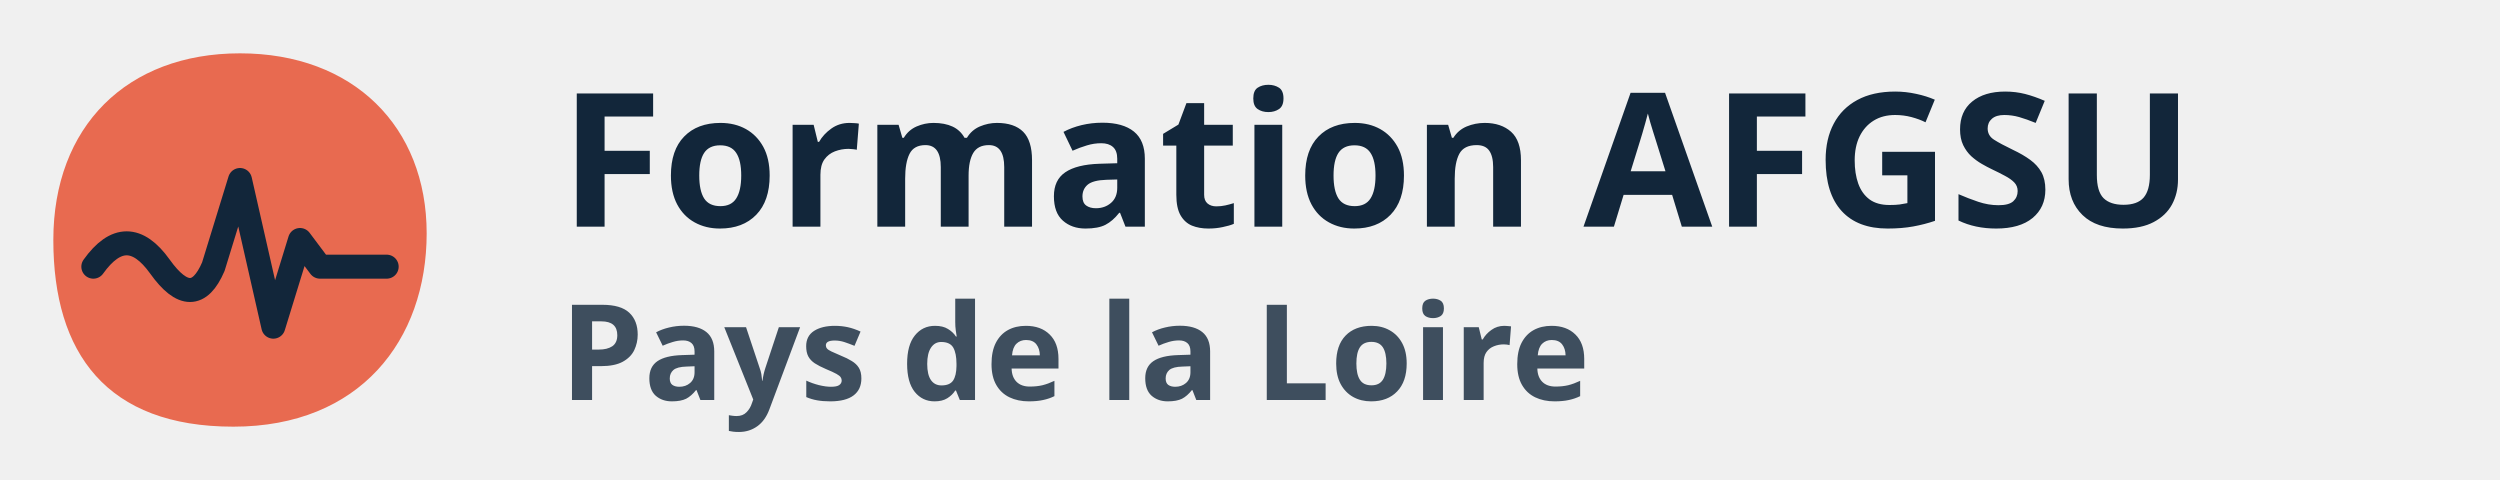
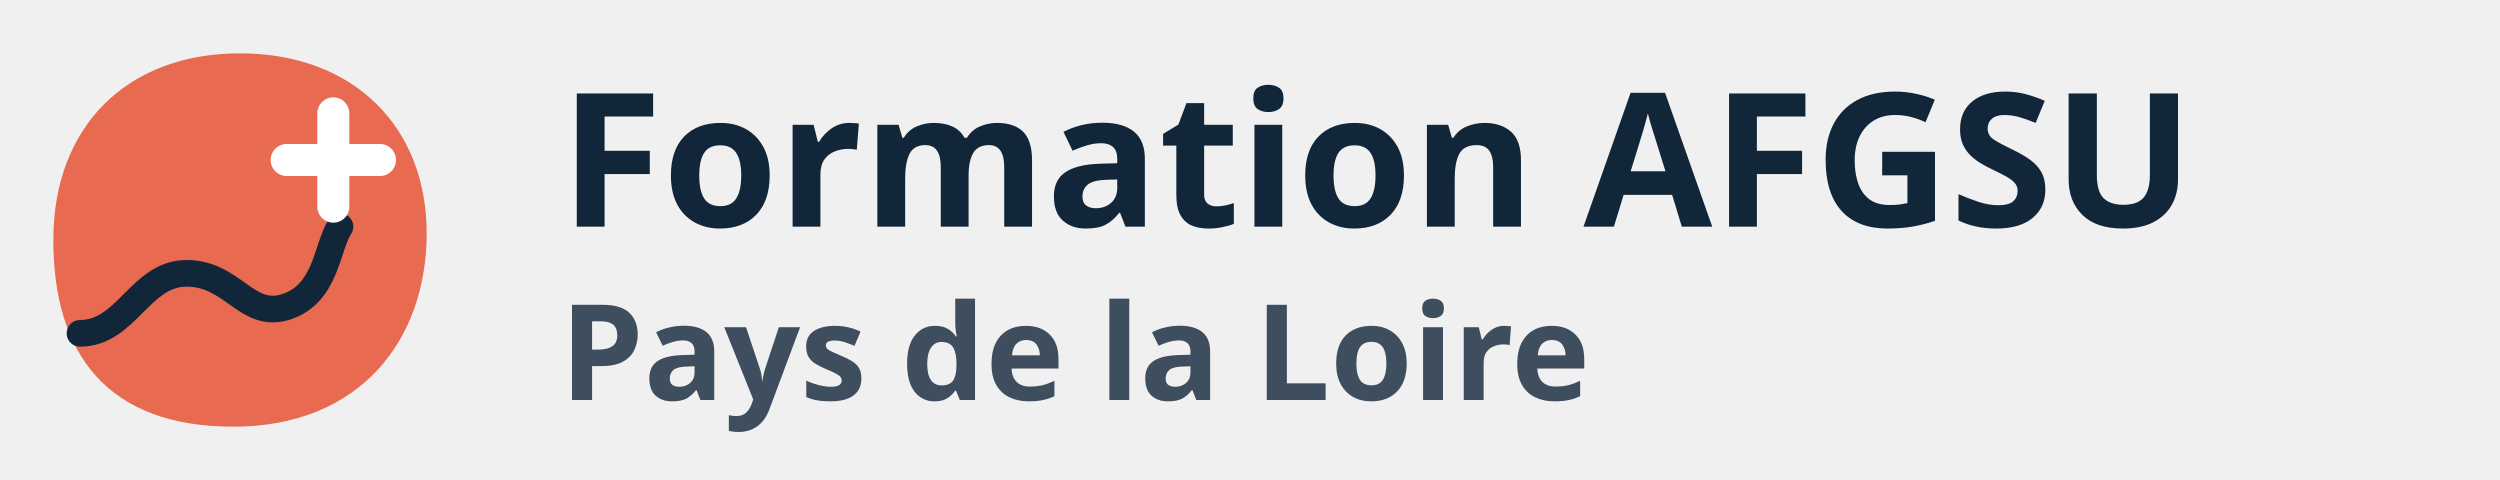
<svg xmlns="http://www.w3.org/2000/svg" viewBox="0 0 375 72">
  <g transform="translate(4 4)">
    <path d="M32 4C49 4 60 15 60 31S50 60 31 60 4 49 4 32 15 4 32 4Z" fill="#E86A50" />
-     <path d="M10 36q5-7 10 0t8 0l4-13 5 22 4-13 3 4h10" fill="none" stroke="#12263A" stroke-width="3.6" stroke-linecap="round" stroke-linejoin="round" />
+     <path d="M8 46c7 0 9-9 16-9s9 7 15 5 6-9 8-12" fill="none" stroke="#12263A" stroke-width="4" stroke-linecap="round" stroke-linejoin="round" />
+     <path d="M46 13v14M39 20h14" stroke="#FFFFFF" stroke-width="4.8" stroke-linecap="round" />
  </g>
  <text x="84" y="34" font-family="'Fraunces', system-ui, sans-serif" font-weight="700" font-size="28" fill="#12263A">Formation AFGSU</text>
  <text x="84" y="60" font-family="'Fraunces', system-ui, sans-serif" font-weight="600" font-size="20" fill="#12263A" opacity=".8">Pays de la Loire</text>
</svg>
